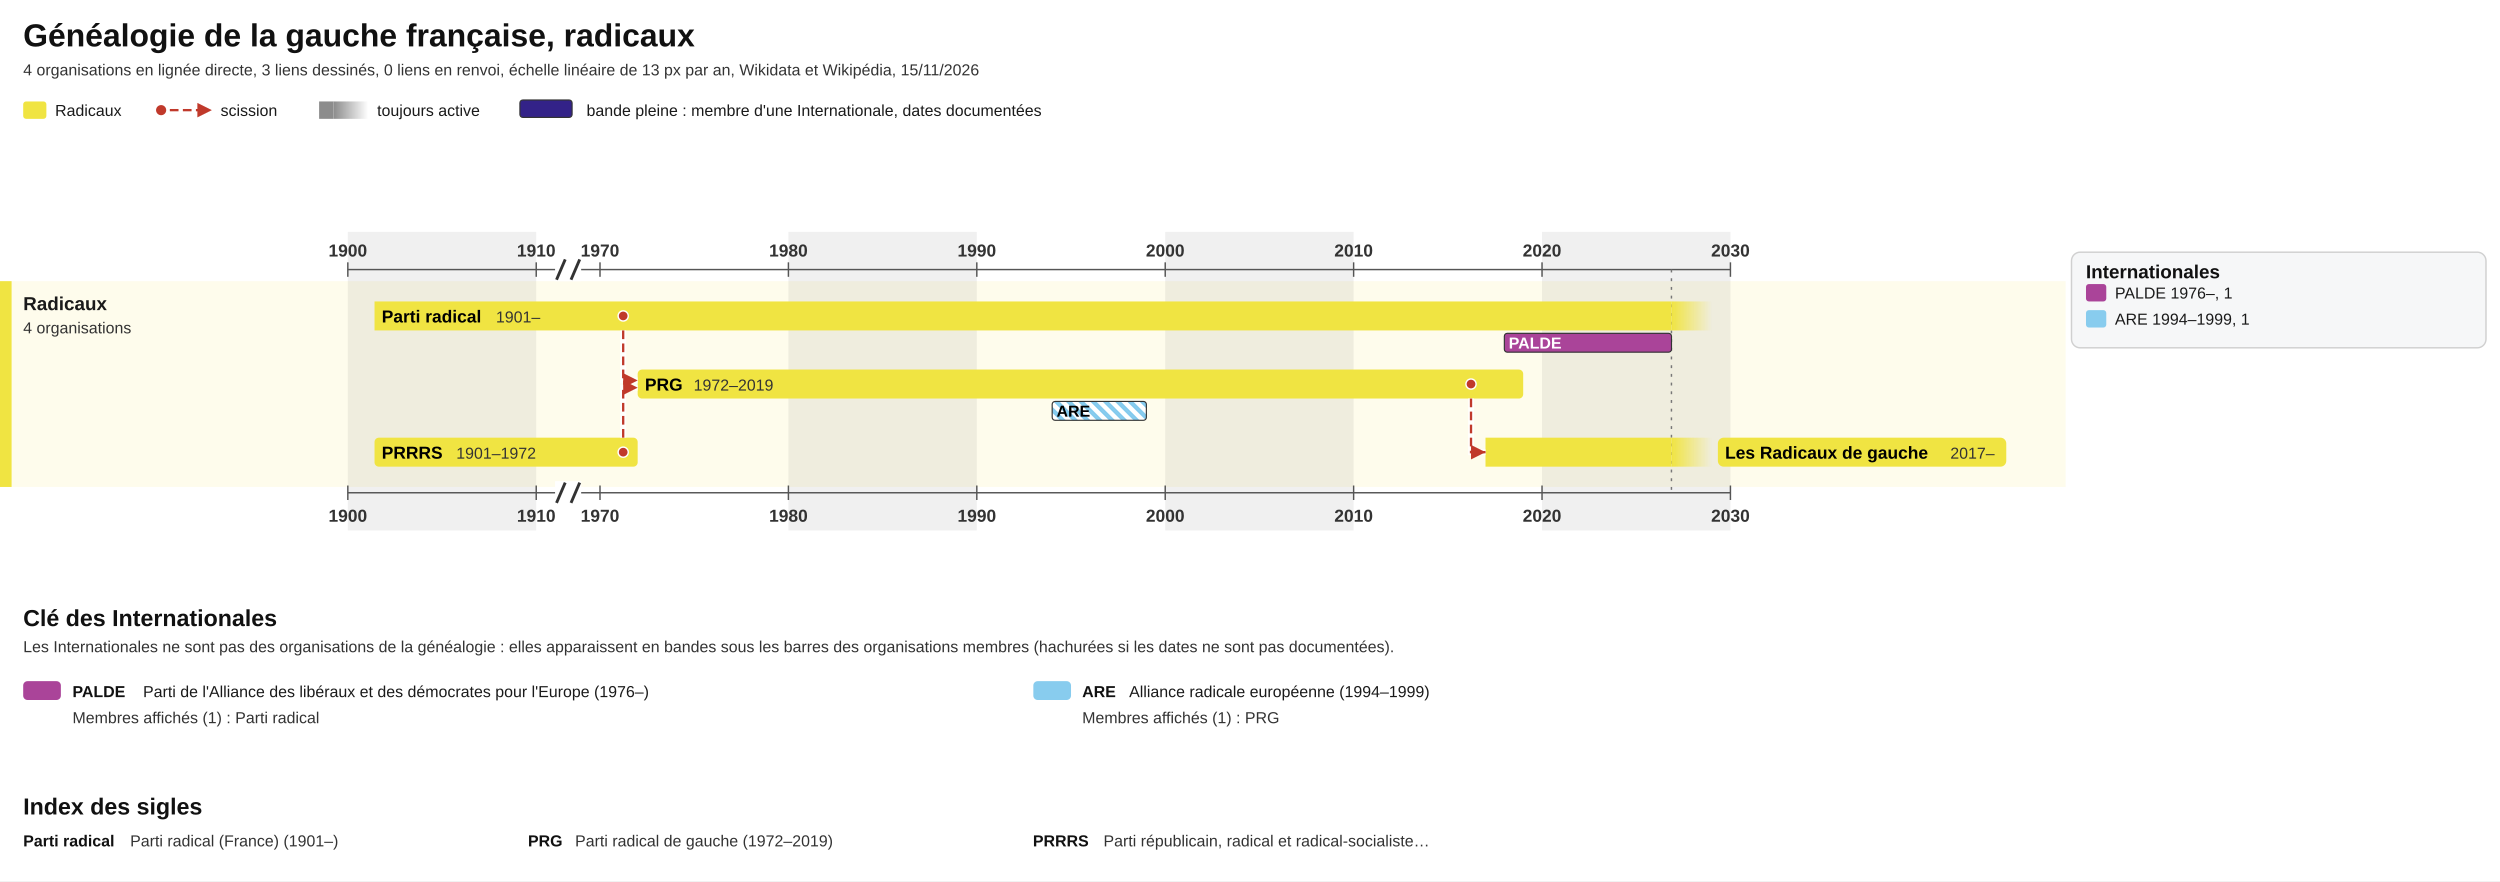
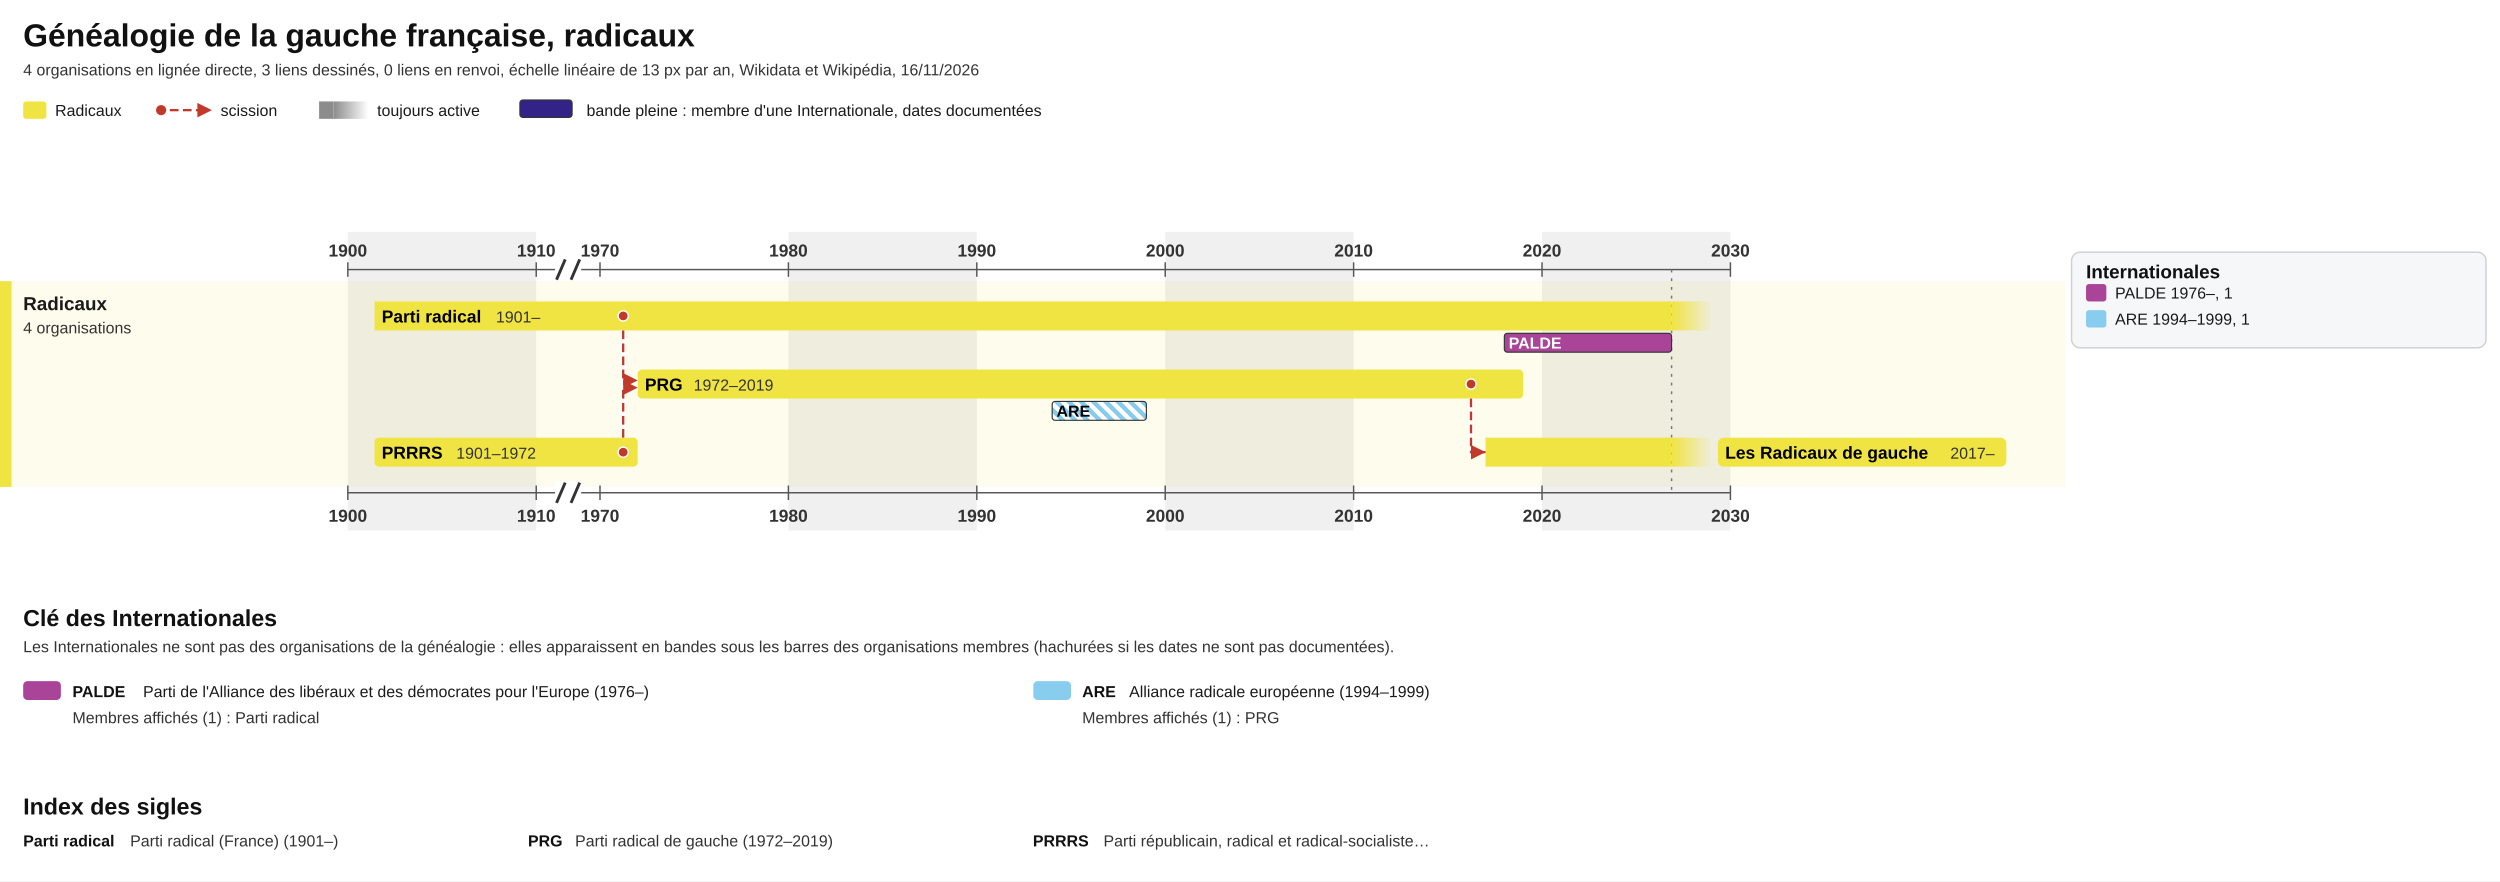
- <svg xmlns="http://www.w3.org/2000/svg" id="arbre" width="1725" height="608" viewBox="0 0 1725 608" data-x0="240" data-t0="1900" data-ppa="13.0" data-aujourdhui="2026.8717" data-min-w="6" data-seuil-annees="40" data-seuil-voies="2" data-seuil-rangs="6" data-cassure="1910,1970" data-cassure-px="44" data-degrade="28" data-n-barres="4" data-vue-famille="oui" font-family="Arial, Helvetica, sans-serif">
+ <svg xmlns="http://www.w3.org/2000/svg" id="arbre" width="1725" height="608" viewBox="0 0 1725 608" data-x0="240" data-t0="1900" data-ppa="13.0" data-aujourdhui="2026.8744" data-min-w="6" data-seuil-annees="40" data-seuil-voies="2" data-seuil-rangs="6" data-cassure="1910,1970" data-cassure-px="44" data-degrade="28" data-n-barres="4" data-vue-famille="oui" font-family="Arial, Helvetica, sans-serif">
  <defs>
    <linearGradient id="g-F0E442">
      <stop offset="0" stop-color="#F0E442" />
      <stop offset="1" stop-color="#F0E442" stop-opacity="0" />
    </linearGradient>
    <linearGradient id="g-8C8C8C">
      <stop offset="0" stop-color="#8C8C8C" />
      <stop offset="1" stop-color="#8C8C8C" stop-opacity="0" />
    </linearGradient>
    <pattern id="h-88CCEE-m" width="6" height="6" patternUnits="userSpaceOnUse" patternTransform="rotate(-45)">
      <rect width="6" height="6" fill="#FFFFFF" />
      <rect width="3" height="6" fill="#88CCEE" />
    </pattern>
    <pattern id="h-332288" width="6" height="6" patternUnits="userSpaceOnUse" patternTransform="rotate(45)">
      <rect width="6" height="6" fill="#FFFFFF" />
      <rect width="3" height="6" fill="#332288" />
    </pattern>
  </defs>
  <rect width="1725" height="608" fill="#FFFFFF" />
  <g class="voie" data-voie="0" data-cle="radicaux">
-     <rect class="fond-voie" x="0" y="194.0" width="1425.3" height="142.0" fill="#FEFCEC" />
+     <rect class="fond-voie" x="0" y="194.0" width="1425.4" height="142.0" fill="#FEFCEC" />
    <rect class="bord-voie" x="0" y="194.0" width="8" height="142.0" fill="#F0E442" />
    <text x="16.0" y="214.0" font-size="13" font-family="Arial, Helvetica, sans-serif" font-weight="bold" fill="#1A1A1A" text-anchor="start" class="voie-t">Radicaux</text>
    <text x="16.0" y="230.0" font-size="11" font-family="Arial, Helvetica, sans-serif" fill="#333333" text-anchor="start" class="voie-t">4 organisations</text>
  </g>
  <rect class="bande-decennie" x="240.0" y="160.0" width="130.0" height="206.0" fill="#000000" fill-opacity="0.06" />
  <rect class="bande-decennie" x="544.0" y="160.0" width="130.0" height="206.0" fill="#000000" fill-opacity="0.06" />
  <rect class="bande-decennie" x="804.0" y="160.0" width="130.0" height="206.0" fill="#000000" fill-opacity="0.06" />
  <rect class="bande-decennie" x="1064.0" y="160.0" width="130.0" height="206.0" fill="#000000" fill-opacity="0.06" />
  <g class="axe-haut">
    <line x1="240.0" x2="1194.0" y1="186.0" y2="186.0" stroke="#555555" />
    <line x1="240.0" x2="240.0" y1="181.0" y2="191.0" stroke="#555555" />
    <text x="240.0" y="177.0" font-size="12" font-family="Arial, Helvetica, sans-serif" font-weight="bold" fill="#333333" text-anchor="middle" class="axe-t">1900</text>
    <line x1="370.0" x2="370.0" y1="181.0" y2="191.0" stroke="#555555" />
    <text x="370.0" y="177.0" font-size="12" font-family="Arial, Helvetica, sans-serif" font-weight="bold" fill="#333333" text-anchor="middle" class="axe-t">1910</text>
    <line x1="414.0" x2="414.0" y1="181.0" y2="191.0" stroke="#555555" />
    <text x="414.0" y="177.0" font-size="12" font-family="Arial, Helvetica, sans-serif" font-weight="bold" fill="#333333" text-anchor="middle" class="axe-t">1970</text>
    <line x1="544.0" x2="544.0" y1="181.0" y2="191.0" stroke="#555555" />
    <text x="544.0" y="177.0" font-size="12" font-family="Arial, Helvetica, sans-serif" font-weight="bold" fill="#333333" text-anchor="middle" class="axe-t">1980</text>
    <line x1="674.0" x2="674.0" y1="181.0" y2="191.0" stroke="#555555" />
    <text x="674.0" y="177.0" font-size="12" font-family="Arial, Helvetica, sans-serif" font-weight="bold" fill="#333333" text-anchor="middle" class="axe-t">1990</text>
    <line x1="804.0" x2="804.0" y1="181.0" y2="191.0" stroke="#555555" />
    <text x="804.0" y="177.0" font-size="12" font-family="Arial, Helvetica, sans-serif" font-weight="bold" fill="#333333" text-anchor="middle" class="axe-t">2000</text>
    <line x1="934.0" x2="934.0" y1="181.0" y2="191.0" stroke="#555555" />
    <text x="934.0" y="177.0" font-size="12" font-family="Arial, Helvetica, sans-serif" font-weight="bold" fill="#333333" text-anchor="middle" class="axe-t">2010</text>
    <line x1="1064.0" x2="1064.0" y1="181.0" y2="191.0" stroke="#555555" />
    <text x="1064.0" y="177.0" font-size="12" font-family="Arial, Helvetica, sans-serif" font-weight="bold" fill="#333333" text-anchor="middle" class="axe-t">2020</text>
    <line x1="1194.0" x2="1194.0" y1="181.0" y2="191.0" stroke="#555555" />
    <text x="1194.0" y="177.0" font-size="12" font-family="Arial, Helvetica, sans-serif" font-weight="bold" fill="#333333" text-anchor="middle" class="axe-t">2030</text>
    <rect x="383.0" y="178.0" width="18" height="16" fill="#FFFFFF" />
    <path d="M384.0 193.0 L390.0 179.0 M394.0 193.0 L400.0 179.0" stroke="#333333" stroke-width="2" />
  </g>
  <g class="axe-bas">
    <line x1="240.0" x2="1194.0" y1="340.0" y2="340.0" stroke="#555555" />
    <line x1="240.0" x2="240.0" y1="335.0" y2="345.0" stroke="#555555" />
    <text x="240.0" y="360.0" font-size="12" font-family="Arial, Helvetica, sans-serif" font-weight="bold" fill="#333333" text-anchor="middle" class="axe-t">1900</text>
    <line x1="370.0" x2="370.0" y1="335.0" y2="345.0" stroke="#555555" />
    <text x="370.0" y="360.0" font-size="12" font-family="Arial, Helvetica, sans-serif" font-weight="bold" fill="#333333" text-anchor="middle" class="axe-t">1910</text>
    <line x1="414.0" x2="414.0" y1="335.0" y2="345.0" stroke="#555555" />
    <text x="414.0" y="360.0" font-size="12" font-family="Arial, Helvetica, sans-serif" font-weight="bold" fill="#333333" text-anchor="middle" class="axe-t">1970</text>
    <line x1="544.0" x2="544.0" y1="335.0" y2="345.0" stroke="#555555" />
    <text x="544.0" y="360.0" font-size="12" font-family="Arial, Helvetica, sans-serif" font-weight="bold" fill="#333333" text-anchor="middle" class="axe-t">1980</text>
    <line x1="674.0" x2="674.0" y1="335.0" y2="345.0" stroke="#555555" />
    <text x="674.0" y="360.0" font-size="12" font-family="Arial, Helvetica, sans-serif" font-weight="bold" fill="#333333" text-anchor="middle" class="axe-t">1990</text>
    <line x1="804.0" x2="804.0" y1="335.0" y2="345.0" stroke="#555555" />
    <text x="804.0" y="360.0" font-size="12" font-family="Arial, Helvetica, sans-serif" font-weight="bold" fill="#333333" text-anchor="middle" class="axe-t">2000</text>
    <line x1="934.0" x2="934.0" y1="335.0" y2="345.0" stroke="#555555" />
    <text x="934.0" y="360.0" font-size="12" font-family="Arial, Helvetica, sans-serif" font-weight="bold" fill="#333333" text-anchor="middle" class="axe-t">2010</text>
    <line x1="1064.0" x2="1064.0" y1="335.0" y2="345.0" stroke="#555555" />
    <text x="1064.0" y="360.0" font-size="12" font-family="Arial, Helvetica, sans-serif" font-weight="bold" fill="#333333" text-anchor="middle" class="axe-t">2020</text>
    <line x1="1194.0" x2="1194.0" y1="335.0" y2="345.0" stroke="#555555" />
    <text x="1194.0" y="360.0" font-size="12" font-family="Arial, Helvetica, sans-serif" font-weight="bold" fill="#333333" text-anchor="middle" class="axe-t">2030</text>
    <rect x="383.0" y="332.0" width="18" height="16" fill="#FFFFFF" />
    <path d="M384.0 347.0 L390.0 333.0 M394.0 347.0 L400.0 333.0" stroke="#333333" stroke-width="2" />
  </g>
-   <line x1="1153.3" x2="1153.3" y1="186.0" y2="340.0" stroke="#777777" stroke-dasharray="2 4" />
+   <line x1="1153.4" x2="1153.4" y1="186.0" y2="340.0" stroke="#777777" stroke-dasharray="2 4" />
  <g class="contenu-voie" data-voie="0">
    <g class="org" data-id="Q1542710" data-intl="Q25079" data-recherche="parti radical parti radical (france)">
-       <rect class="barre" data-id="Q1542710" data-debut="1901.4167" data-fin="actif" data-statut="actif_valide" data-majeure="oui" x="258.42" y="208.00" width="894.92" height="20" rx="0" fill="#F0E442" />
-       <rect class="fin-ouverte" x="1153.33" y="208.00" width="28.00" height="20" fill="url(#g-F0E442)" />
+       <rect class="barre" data-id="Q1542710" data-debut="1901.4167" data-fin="actif" data-statut="actif_valide" data-majeure="oui" x="258.42" y="208.00" width="894.95" height="20" rx="0" fill="#F0E442" />
+       <rect class="fin-ouverte" x="1153.37" y="208.00" width="28.00" height="20" fill="url(#g-F0E442)" />
    </g>
    <g class="org" data-id="Q427965" data-intl="Q1651405" data-recherche="prg parti radical de gauche">
      <rect class="barre" data-id="Q427965" data-debut="1972.0000" data-fin="2019.0000" data-statut="fin_connue" data-majeure="oui" x="440.00" y="255.00" width="611.00" height="20" rx="3" fill="#F0E442" />
    </g>
    <g class="org" data-id="Q3141290" data-intl="" data-recherche="prrrs parti republicain, radical et radical-socialiste">
      <rect class="barre" data-id="Q3141290" data-debut="1901.4167" data-fin="1972.0000" data-statut="fin_connue" data-majeure="oui" x="258.42" y="302.00" width="181.58" height="20" rx="3" fill="#F0E442" />
    </g>
    <g class="org" data-id="Q55597872" data-intl="" data-recherche="les radicaux de gauche les radicaux de gauche">
-       <rect class="barre" data-id="Q55597872" data-debut="2017.0000" data-fin="actif" data-statut="actif_valide" data-majeure="oui" x="1025.00" y="302.00" width="128.33" height="20" rx="0" fill="#F0E442" />
-       <rect class="fin-ouverte" x="1153.33" y="302.00" width="28.00" height="20" fill="url(#g-F0E442)" />
+       <rect class="barre" data-id="Q55597872" data-debut="2017.0000" data-fin="actif" data-statut="actif_valide" data-majeure="oui" x="1025.00" y="302.00" width="128.37" height="20" rx="0" fill="#F0E442" />
+       <rect class="fin-ouverte" x="1153.37" y="302.00" width="28.00" height="20" fill="url(#g-F0E442)" />
    </g>
  </g>
  <g class="liens">
    <g class="lien" data-a="Q1542710" data-b="Q427965" data-rel="scission" data-annees="0.77" data-voies="0" data-rangs="1" data-majeur="" data-va="0" data-vb="0">
      <path class="halo geo" d="M430.00 228.00 L430.00 262.50 L440.00 262.50" data-geo="[[430.0, 228.0, 0], [430.0, 262.5, 0], [440.0, 262.5, 0]]" fill="none" stroke="#FFFFFF" stroke-width="4.1" stroke-opacity="0.85" />
      <path class="trait geo" d="M430.00 228.00 L430.00 262.50 L440.00 262.50" data-geo="[[430.0, 228.0, 0], [430.0, 262.5, 0], [440.0, 262.5, 0]]" fill="none" stroke="#C0392B" stroke-width="1.6" stroke-dasharray="6 3" />
      <polygon class="fleche geo" data-geo="[[440.0, 262.5, 0], [430.0, 257.5, 0], [430.0, 267.5, 0]]" points="440.00,262.50 430.00,257.50 430.00,267.50" fill="#C0392B" />
      <circle class="marque-scission geo-c" cx="430.00" cy="218.00" r="3.5" fill="#C0392B" stroke="#FFFFFF" stroke-width="1" data-voie="0" />
    </g>
    <g class="lien" data-a="Q3141290" data-b="Q427965" data-rel="scission" data-annees="0.77" data-voies="0" data-rangs="1" data-majeur="" data-va="0" data-vb="0">
      <path class="halo geo" d="M430.00 302.00 L430.00 267.50 L440.00 267.50" data-geo="[[430.0, 302.0, 0], [430.0, 267.5, 0], [440.0, 267.5, 0]]" fill="none" stroke="#FFFFFF" stroke-width="4.1" stroke-opacity="0.85" />
      <path class="trait geo" d="M430.00 302.00 L430.00 267.50 L440.00 267.50" data-geo="[[430.0, 302.0, 0], [430.0, 267.5, 0], [440.0, 267.5, 0]]" fill="none" stroke="#C0392B" stroke-width="1.6" stroke-dasharray="6 3" />
      <polygon class="fleche geo" data-geo="[[440.0, 267.5, 0], [430.0, 262.5, 0], [430.0, 272.5, 0]]" points="440.00,267.50 430.00,262.50 430.00,272.50" fill="#C0392B" />
      <circle class="marque-scission geo-c" cx="430.00" cy="312.00" r="3.5" fill="#C0392B" stroke="#FFFFFF" stroke-width="1" data-voie="0" />
    </g>
    <g class="lien" data-a="Q427965" data-b="Q55597872" data-rel="scission" data-annees="0.77" data-voies="0" data-rangs="1" data-majeur="" data-va="0" data-vb="0">
      <path class="halo geo" d="M1015.00 275.00 L1015.00 312.00 L1025.00 312.00" data-geo="[[1015.0, 275.0, 0], [1015.0, 312.0, 0], [1025.0, 312.0, 0]]" fill="none" stroke="#FFFFFF" stroke-width="4.1" stroke-opacity="0.85" />
      <path class="trait geo" d="M1015.00 275.00 L1015.00 312.00 L1025.00 312.00" data-geo="[[1015.0, 275.0, 0], [1015.0, 312.0, 0], [1025.0, 312.0, 0]]" fill="none" stroke="#C0392B" stroke-width="1.6" stroke-dasharray="6 3" />
      <polygon class="fleche geo" data-geo="[[1025.0, 312.0, 0], [1015.0, 307.0, 0], [1015.0, 317.0, 0]]" points="1025.00,312.00 1015.00,307.00 1015.00,317.00" fill="#C0392B" />
      <circle class="marque-scission geo-c" cx="1015.00" cy="265.00" r="3.5" fill="#C0392B" stroke="#FFFFFF" stroke-width="1" data-voie="0" />
    </g>
  </g>
  <g class="contenu-voie" data-voie="0">
    <g class="org org-haut" data-id="Q1542710" data-intl="Q25079" data-recherche="parti radical parti radical (france)">
      <g class="bande" data-intl="Q25079" data-parti="Q1542710" data-certitude="documentee">
-         <rect class="bande-r" x="1038.00" y="230.00" width="115.33" height="13" rx="2" fill="#AA4499" stroke="#333333" stroke-width="0.8" data-bbox="1038.00,230.00,115.33,13" />
+         <rect class="bande-r" x="1038.00" y="230.00" width="115.37" height="13" rx="2" fill="#AA4499" stroke="#333333" stroke-width="0.8" data-bbox="1038.00,230.00,115.37,13" />
        <text x="1041.0" y="240.5" font-size="11" font-family="Arial, Helvetica, sans-serif" font-weight="bold" fill="#FFFFFF" text-anchor="start" class="bande-t" data-bbox="1041.00,231.00,42.70,12">PALDE</text>
      </g>
-       <rect class="tag" data-id="Q1542710" data-dedans="oui" x="258.42" y="208.00" width="894.92" height="20" fill="none" data-bbox="258.42,208.00,894.92,20" />
+       <rect class="tag" data-id="Q1542710" data-dedans="oui" x="258.42" y="208.00" width="894.95" height="20" fill="none" data-bbox="258.42,208.00,894.95,20" />
      <text x="263.4" y="222.5" font-size="12" font-family="Arial, Helvetica, sans-serif" font-weight="bold" fill="#000000" text-anchor="start" class="tag-t" data-org="Q1542710" data-bbox="263.42,211.50,73.76,13">Parti radical</text>
      <text x="342.2" y="222.5" font-size="11" font-family="Arial, Helvetica, sans-serif" fill="#333333" text-anchor="start" class="tag-t" data-org="Q1542710" data-bbox="342.18,212.50,33.68,12">1901–</text>
    </g>
    <g class="org org-haut" data-id="Q427965" data-intl="Q1651405" data-recherche="prg parti radical de gauche">
      <g class="bande" data-intl="Q1651405" data-parti="Q427965" data-certitude="documentee">
        <rect class="bande-r" x="726.00" y="277.00" width="65.00" height="13" rx="2" fill="url(#h-88CCEE-m)" stroke="#333333" stroke-width="0.8" data-bbox="726.00,277.00,65.00,13" />
        <text x="729.0" y="287.5" font-size="11" font-family="Arial, Helvetica, sans-serif" font-weight="bold" fill="#000000" text-anchor="start" class="bande-t" data-bbox="729.00,278.00,26.42,12">ARE</text>
      </g>
      <rect class="tag" data-id="Q427965" data-dedans="oui" x="440.00" y="255.00" width="611.00" height="20" fill="none" data-bbox="440.00,255.00,611.00,20" />
      <text x="445.0" y="269.5" font-size="12" font-family="Arial, Helvetica, sans-serif" font-weight="bold" fill="#000000" text-anchor="start" class="tag-t" data-org="Q427965" data-bbox="445.00,258.50,28.64,13">PRG</text>
      <text x="478.6" y="269.5" font-size="11" font-family="Arial, Helvetica, sans-serif" fill="#333333" text-anchor="start" class="tag-t" data-org="Q427965" data-bbox="478.64,259.50,59.20,12">1972–2019</text>
    </g>
    <g class="org org-haut" data-id="Q3141290" data-intl="" data-recherche="prrrs parti republicain, radical et radical-socialiste">
      <rect class="tag" data-id="Q3141290" data-dedans="oui" x="258.42" y="302.00" width="181.58" height="20" fill="none" data-bbox="258.42,302.00,181.58,20" />
      <text x="263.4" y="316.5" font-size="12" font-family="Arial, Helvetica, sans-serif" font-weight="bold" fill="#000000" text-anchor="start" class="tag-t" data-org="Q3141290" data-bbox="263.42,305.50,46.40,13">PRRRS</text>
      <text x="314.8" y="316.5" font-size="11" font-family="Arial, Helvetica, sans-serif" fill="#333333" text-anchor="start" class="tag-t" data-org="Q3141290" data-bbox="314.82,306.50,59.20,12">1901–1972</text>
    </g>
    <g class="org org-haut" data-id="Q55597872" data-intl="" data-recherche="les radicaux de gauche les radicaux de gauche">
-       <rect class="tag-fond" x="1185.33" y="302.00" width="199.00" height="20" rx="4" fill="#F0E442" />
-       <rect class="tag" data-id="Q55597872" data-dedans="" x="1185.33" y="302.00" width="199.00" height="20" fill="none" data-bbox="1185.33,302.00,199.00,20" />
-       <text x="1190.3" y="316.5" font-size="12" font-family="Arial, Helvetica, sans-serif" font-weight="bold" fill="#000000" text-anchor="start" class="tag-t" data-org="Q55597872" data-bbox="1190.33,305.50,150.32,13">Les Radicaux de gauche</text>
-       <text x="1345.7" y="316.5" font-size="11" font-family="Arial, Helvetica, sans-serif" fill="#333333" text-anchor="start" class="tag-t" data-org="Q55597872" data-bbox="1345.65,306.50,33.68,12">2017–</text>
+       <rect class="tag-fond" x="1185.37" y="302.00" width="199.00" height="20" rx="4" fill="#F0E442" />
+       <rect class="tag" data-id="Q55597872" data-dedans="" x="1185.37" y="302.00" width="199.00" height="20" fill="none" data-bbox="1185.37,302.00,199.00,20" />
+       <text x="1190.4" y="316.5" font-size="12" font-family="Arial, Helvetica, sans-serif" font-weight="bold" fill="#000000" text-anchor="start" class="tag-t" data-org="Q55597872" data-bbox="1190.37,305.50,150.32,13">Les Radicaux de gauche</text>
+       <text x="1345.7" y="316.5" font-size="11" font-family="Arial, Helvetica, sans-serif" fill="#333333" text-anchor="start" class="tag-t" data-org="Q55597872" data-bbox="1345.69,306.50,33.68,12">2017–</text>
    </g>
  </g>
  <g class="cle-compacte">
-     <rect x="1429.332" y="174" width="286" height="66" rx="6" fill="#F6F7F8" stroke="#D0D0D0" />
-     <text x="1439.3" y="192.0" font-size="13" font-family="Arial, Helvetica, sans-serif" font-weight="bold" fill="#111111" text-anchor="start" class="cle-t">Internationales</text>
-     <rect x="1439.332" y="196" width="14" height="12" rx="2" fill="#AA4499" />
-     <text x="1459.3" y="206.0" font-size="11" font-family="Arial, Helvetica, sans-serif" fill="#1A1A1A" text-anchor="start" class="cle-t">PALDE  1976–, 1</text>
-     <rect x="1439.332" y="214" width="14" height="12" rx="2" fill="#88CCEE" />
-     <text x="1459.3" y="224.0" font-size="11" font-family="Arial, Helvetica, sans-serif" fill="#1A1A1A" text-anchor="start" class="cle-t">ARE  1994–1999, 1</text>
+     <rect x="1429.368" y="174" width="286" height="66" rx="6" fill="#F6F7F8" stroke="#D0D0D0" />
+     <text x="1439.4" y="192.0" font-size="13" font-family="Arial, Helvetica, sans-serif" font-weight="bold" fill="#111111" text-anchor="start" class="cle-t">Internationales</text>
+     <rect x="1439.368" y="196" width="14" height="12" rx="2" fill="#AA4499" />
+     <text x="1459.4" y="206.0" font-size="11" font-family="Arial, Helvetica, sans-serif" fill="#1A1A1A" text-anchor="start" class="cle-t">PALDE  1976–, 1</text>
+     <rect x="1439.368" y="214" width="14" height="12" rx="2" fill="#88CCEE" />
+     <text x="1459.4" y="224.0" font-size="11" font-family="Arial, Helvetica, sans-serif" fill="#1A1A1A" text-anchor="start" class="cle-t">ARE  1994–1999, 1</text>
  </g>
  <g class="legende">
    <text x="16.0" y="32.0" font-size="22" font-family="Arial, Helvetica, sans-serif" font-weight="bold" fill="#111111" text-anchor="start" class="legende-t">Généalogie de la gauche française, radicaux</text>
-     <text x="16.0" y="52.0" font-size="11" font-family="Arial, Helvetica, sans-serif" fill="#333333" text-anchor="start" class="legende-t">4 organisations en lignée directe, 3 liens dessinés, 0 liens en renvoi, échelle linéaire de 13 px par an, Wikidata et Wikipédia, 15/11/2026</text>
+     <text x="16.0" y="52.0" font-size="11" font-family="Arial, Helvetica, sans-serif" fill="#333333" text-anchor="start" class="legende-t">4 organisations en lignée directe, 3 liens dessinés, 0 liens en renvoi, échelle linéaire de 13 px par an, Wikidata et Wikipédia, 16/11/2026</text>
    <rect x="16" y="70" width="16" height="12" rx="2" fill="#F0E442" />
    <text x="38.0" y="80.0" font-size="11" font-family="Arial, Helvetica, sans-serif" fill="#1A1A1A" text-anchor="start" class="legende-t">Radicaux</text>
    <path d="M108.18 76 H138.18" stroke="#C0392B" stroke-width="1.6" stroke-dasharray="6 3" fill="none" />
    <polygon points="146.18,76 136.18,71 136.18,81" fill="#C0392B" />
    <circle cx="111.18" cy="76" r="3.5" fill="#C0392B" />
    <text x="152.2" y="80.0" font-size="11" font-family="Arial, Helvetica, sans-serif" fill="#1A1A1A" text-anchor="start" class="legende-t">scission</text>
    <rect x="220.18" y="70" width="10" height="12" fill="#8C8C8C" />
    <rect x="230.18" y="70" width="24" height="12" fill="url(#g-8C8C8C)" />
    <text x="260.2" y="80.0" font-size="11" font-family="Arial, Helvetica, sans-serif" fill="#1A1A1A" text-anchor="start" class="legende-t">toujours active</text>
    <rect x="358.74" y="69" width="36" height="12" rx="2" fill="#332288" stroke="#333333" stroke-width="0.8" />
    <text x="404.7" y="80.0" font-size="11" font-family="Arial, Helvetica, sans-serif" fill="#1A1A1A" text-anchor="start" class="legende-t">bande pleine : membre d'une Internationale, dates documentées</text>
  </g>
  <g class="cle-internationales" transform="translate(0,402)">
    <text x="16.0" y="30.0" font-size="16" font-family="Arial, Helvetica, sans-serif" font-weight="bold" fill="#111111" text-anchor="start" class="cle-t">Clé des Internationales</text>
    <text x="16.0" y="48.0" font-size="11" font-family="Arial, Helvetica, sans-serif" fill="#333333" text-anchor="start" class="cle-t">Les Internationales ne sont pas des organisations de la généalogie : elles apparaissent en bandes sous les barres des organisations membres (hachurées si les dates ne sont pas documentées).</text>
    <g class="entree-cle" data-intl="Q25079">
      <rect x="16" y="68" width="26" height="13" rx="3" fill="#AA4499" />
      <text x="50.0" y="79.0" font-size="11" font-family="Arial, Helvetica, sans-serif" font-weight="bold" fill="#111111" text-anchor="start" class="cle-t">PALDE</text>
      <text x="98.7" y="79.0" font-size="11" font-family="Arial, Helvetica, sans-serif" fill="#1A1A1A" text-anchor="start" class="cle-t">Parti de l'Alliance des libéraux et des démocrates pour l'Europe (1976–)</text>
      <text x="50.0" y="97.0" font-size="11" font-family="Arial, Helvetica, sans-serif" fill="#333333" text-anchor="start" class="cle-t">Membres affichés (1) : Parti radical</text>
    </g>
    <g class="entree-cle" data-intl="Q1651405">
      <rect x="713" y="68" width="26" height="13" rx="3" fill="#88CCEE" />
      <text x="746.7" y="79.0" font-size="11" font-family="Arial, Helvetica, sans-serif" font-weight="bold" fill="#111111" text-anchor="start" class="cle-t">ARE</text>
      <text x="779.1" y="79.0" font-size="11" font-family="Arial, Helvetica, sans-serif" fill="#1A1A1A" text-anchor="start" class="cle-t">Alliance radicale européenne (1994–1999)</text>
      <text x="746.7" y="97.0" font-size="11" font-family="Arial, Helvetica, sans-serif" fill="#333333" text-anchor="start" class="cle-t">Membres affichés (1) : PRG</text>
    </g>
  </g>
  <g class="index-sigles" transform="translate(0,532)">
    <text x="16.0" y="30.0" font-size="16" font-family="Arial, Helvetica, sans-serif" font-weight="bold" fill="#111111" text-anchor="start" class="cle-t">Index des sigles</text>
    <text x="16.0" y="52.0" font-size="11" font-family="Arial, Helvetica, sans-serif" font-weight="bold" fill="#111111" text-anchor="start" class="cle-t">Parti radical</text>
    <text x="89.8" y="52.0" font-size="11" font-family="Arial, Helvetica, sans-serif" fill="#333333" text-anchor="start" class="cle-t">Parti radical (France) (1901–)</text>
    <text x="364.3" y="52.0" font-size="11" font-family="Arial, Helvetica, sans-serif" font-weight="bold" fill="#111111" text-anchor="start" class="cle-t">PRG</text>
    <text x="396.8" y="52.0" font-size="11" font-family="Arial, Helvetica, sans-serif" fill="#333333" text-anchor="start" class="cle-t">Parti radical de gauche (1972–2019)</text>
    <text x="712.7" y="52.0" font-size="11" font-family="Arial, Helvetica, sans-serif" font-weight="bold" fill="#111111" text-anchor="start" class="cle-t">PRRRS</text>
    <text x="761.4" y="52.0" font-size="11" font-family="Arial, Helvetica, sans-serif" fill="#333333" text-anchor="start" class="cle-t">Parti républicain, radical et radical-socialiste…</text>
  </g>
</svg>
